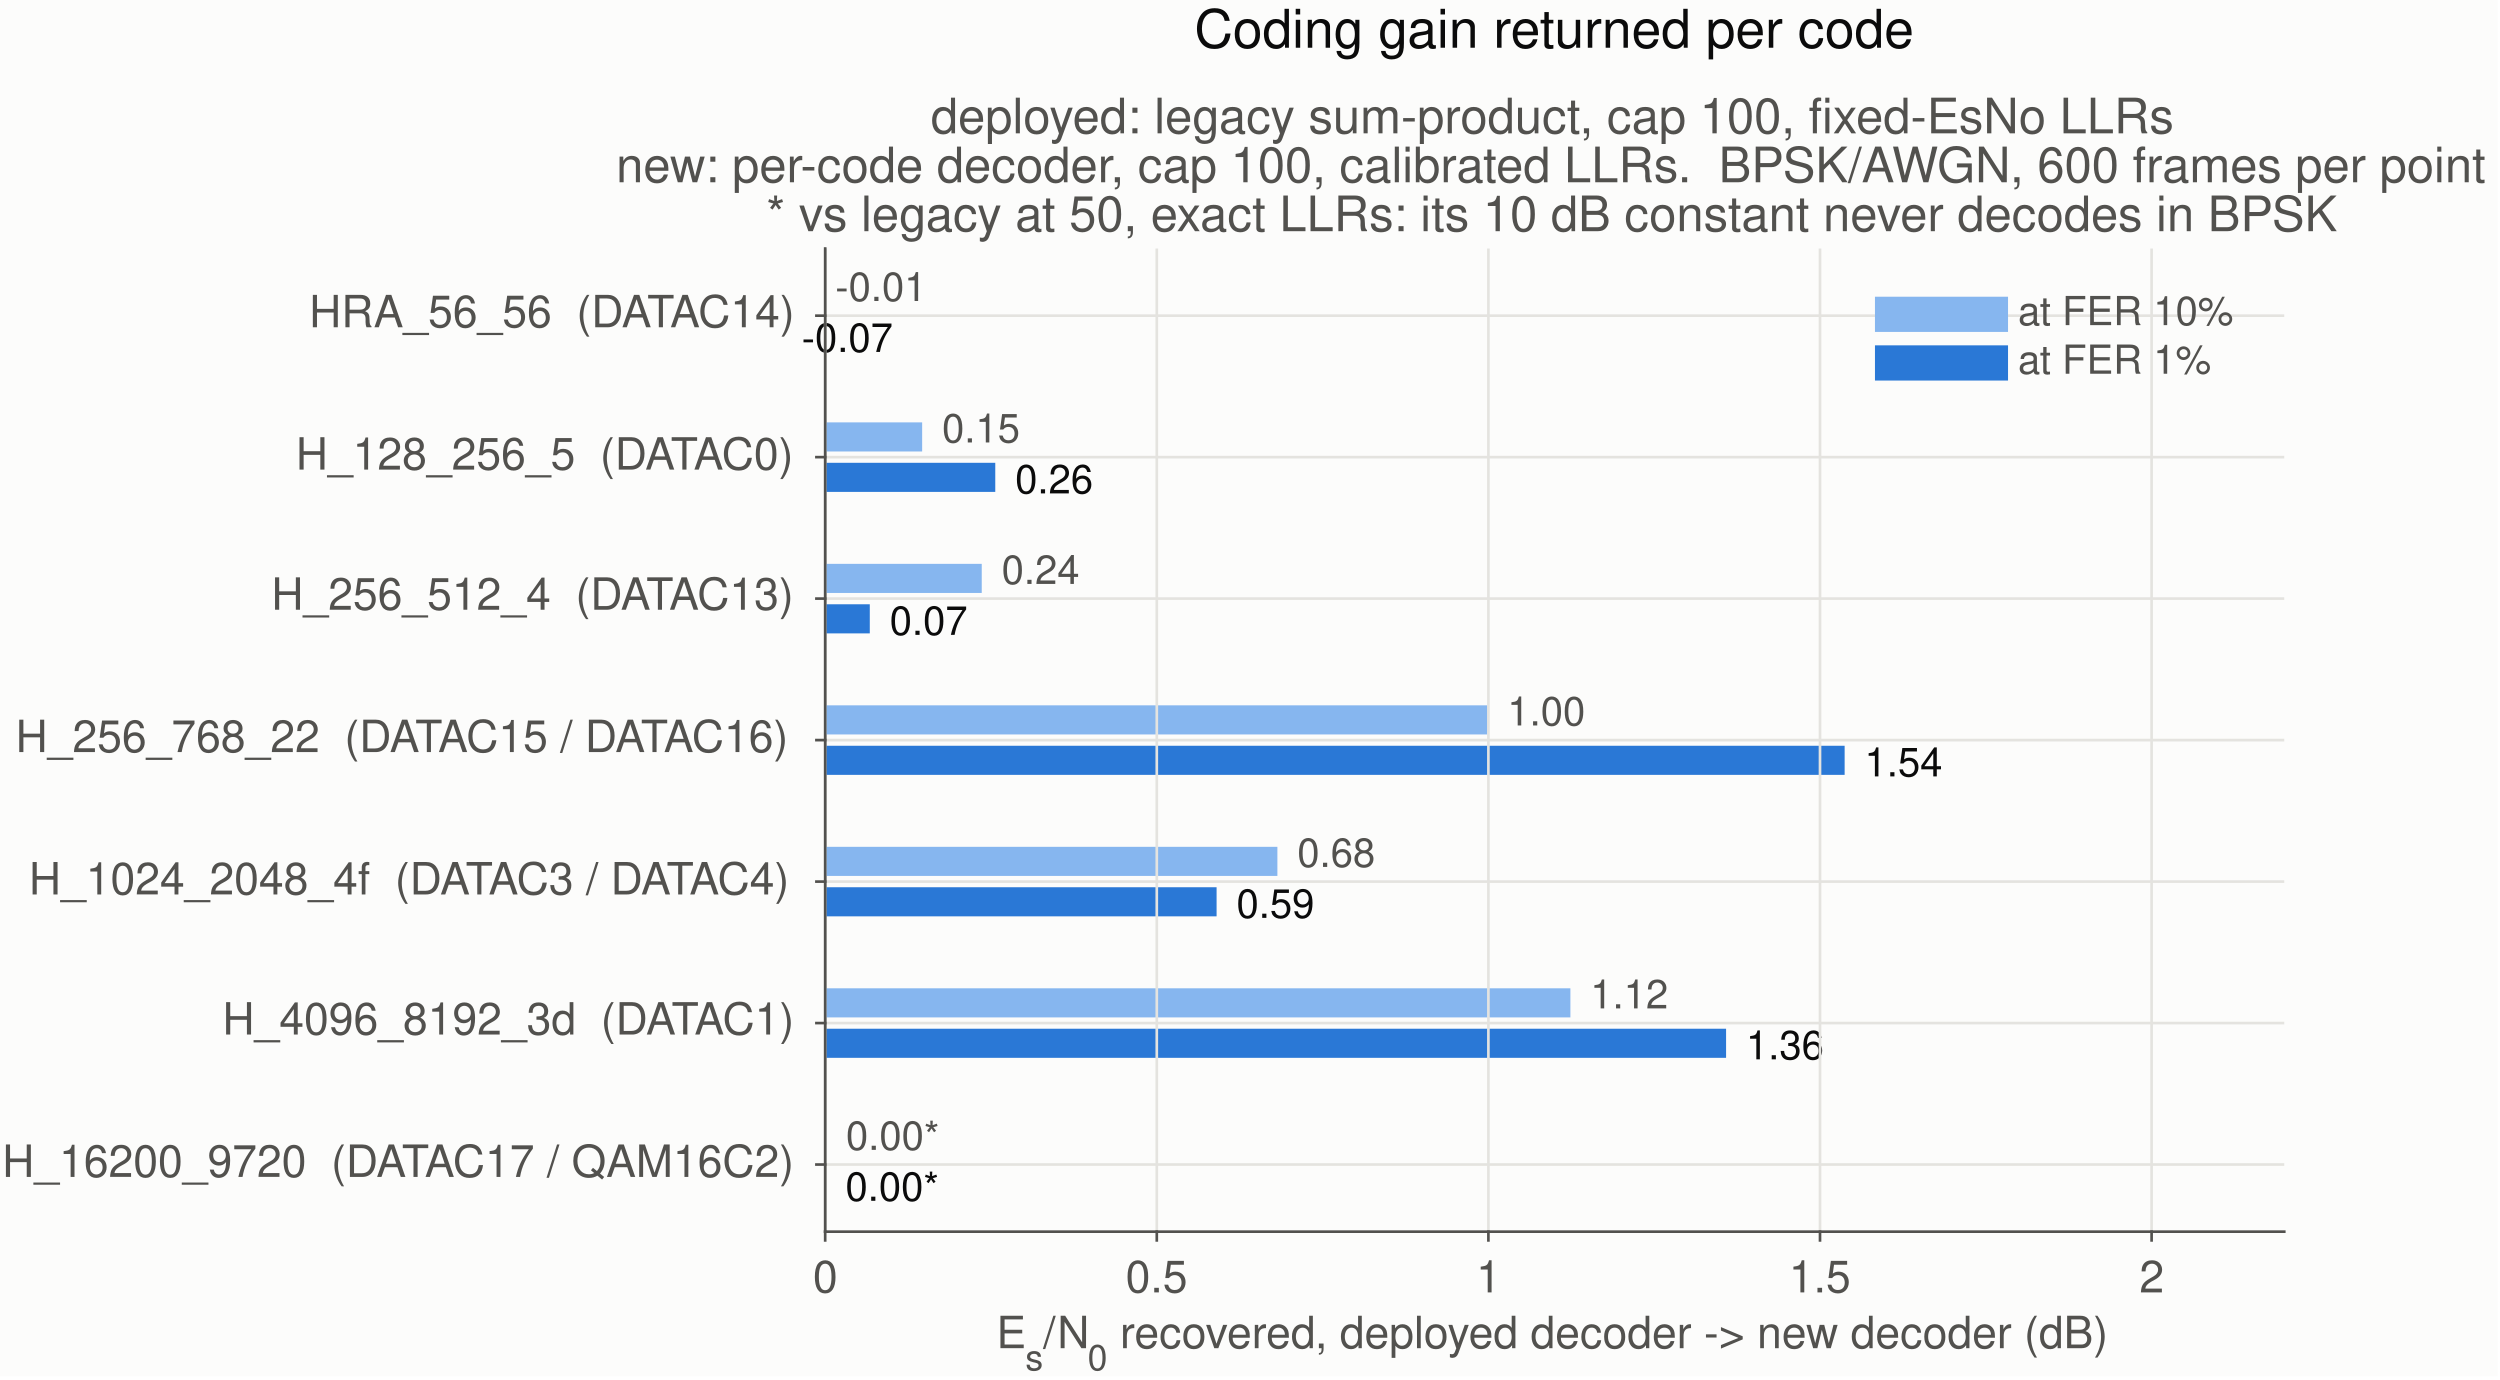
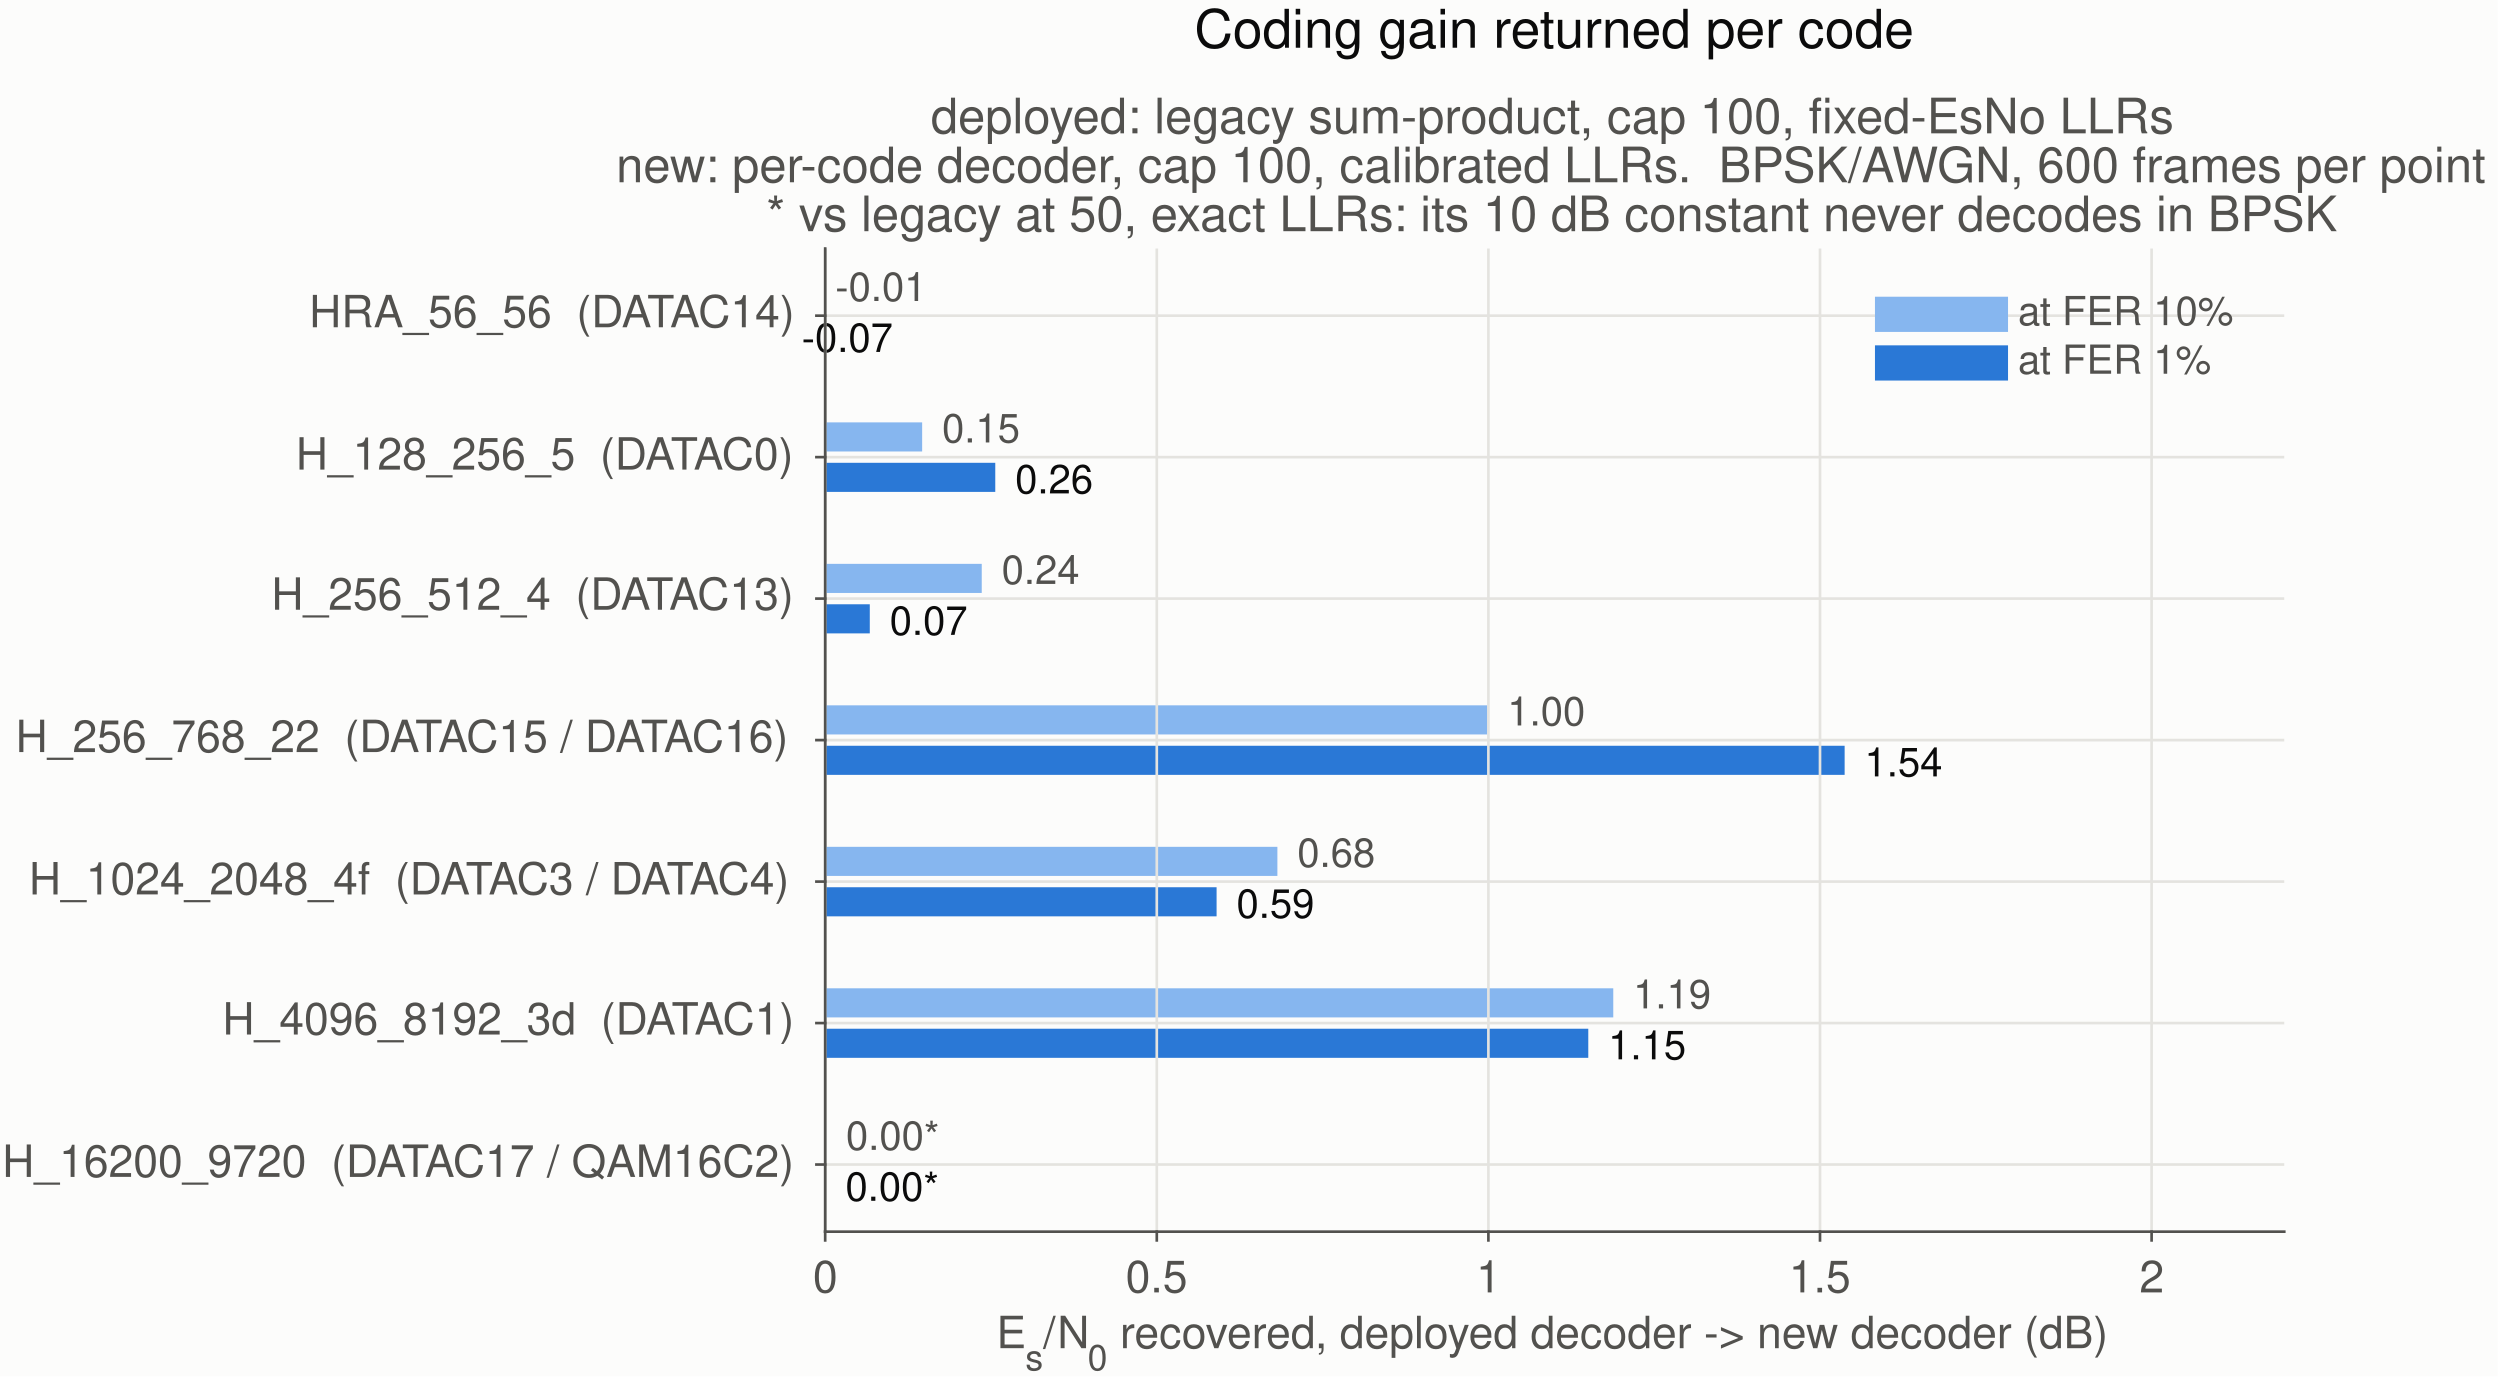
<svg xmlns="http://www.w3.org/2000/svg" width="198.261mm" height="109.361mm" viewBox="0 0 562 310" version="1.1">
  <defs>
</defs>
  <g fill="none" stroke="black" stroke-width="1" fill-rule="evenodd" stroke-linecap="square" stroke-linejoin="bevel">
    <g fill="#fcfcfb" fill-opacity="1" stroke="none" transform="matrix(0.5,0,0,0.5,-2.5,-3.625)" font-family=".AppleSystemUIFont" font-size="13" font-weight="400" font-style="normal">
      <path vector-effect="none" fill-rule="evenodd" d="M4,6 L1128,6 L1128,626 L4,626 L4,6" />
    </g>
    <g fill="#fcfcfb" fill-opacity="1" stroke="none" transform="matrix(5e-05,0,0,5e-05,-2.5,-3.625)" font-family=".AppleSystemUIFont" font-size="13" font-weight="400" font-style="normal">
      <path vector-effect="none" fill-rule="evenodd" d="M1.032e+07,1.19e+06 L3.76e+06,1.19e+06 L3.76e+06,5.61e+06 L1.032e+07,5.61e+06 L1.032e+07,1.19e+06" />
    </g>
    <g fill="#0b0b0b" fill-opacity="1" stroke="#0b0b0b" stroke-opacity="1" stroke-width="1" stroke-linecap="square" stroke-linejoin="bevel" transform="matrix(0.5,0,0,0.5,268.5,10.5)" font-family="Helvetica" font-size="24" font-weight="400" font-style="normal">
      <text fill="#0b0b0b" fill-opacity="1" stroke="none" xml:space="preserve" x="0" y="0.469" font-family="Helvetica" font-size="24" font-weight="400" font-style="normal">Coding gain returned per code</text>
    </g>
    <g fill="#52514e" fill-opacity="1" stroke="#52514e" stroke-opacity="1" stroke-width="1" stroke-linecap="square" stroke-linejoin="bevel" transform="matrix(0.5,0,0,0.5,209.25,30)" font-family="Helvetica" font-size="22" font-weight="400" font-style="normal">
      <text fill="#52514e" fill-opacity="1" stroke="none" xml:space="preserve" x="0" y="-0.062" font-family="Helvetica" font-size="22" font-weight="400" font-style="normal">deployed: legacy sum-product, cap 100, fixed-EsNo LLRs</text>
    </g>
    <g fill="#52514e" fill-opacity="1" stroke="#52514e" stroke-opacity="1" stroke-width="1" stroke-linecap="square" stroke-linejoin="bevel" transform="matrix(0.5,0,0,0.5,138.5,41)" font-family="Helvetica" font-size="22" font-weight="400" font-style="normal">
      <text fill="#52514e" fill-opacity="1" stroke="none" xml:space="preserve" x="0" y="-0.062" font-family="Helvetica" font-size="22" font-weight="400" font-style="normal">new: per-code decoder, cap 100, calibrated LLRs.  BPSK/AWGN, 600 frames per point</text>
    </g>
    <g fill="#52514e" fill-opacity="1" stroke="#52514e" stroke-opacity="1" stroke-width="1" stroke-linecap="square" stroke-linejoin="bevel" transform="matrix(0.5,0,0,0.5,172.25,52)" font-family="Helvetica" font-size="22" font-weight="400" font-style="normal">
      <text fill="#52514e" fill-opacity="1" stroke="none" xml:space="preserve" x="0" y="-0.062" font-family="Helvetica" font-size="22" font-weight="400" font-style="normal">* vs legacy at 50, exact LLRs: its 10 dB constant never decodes in BPSK</text>
    </g>
    <g fill="#52514e" fill-opacity="1" stroke="#52514e" stroke-opacity="1" stroke-width="1" stroke-linecap="butt" stroke-linejoin="round" transform="matrix(0.5,0,0,0.5,-2.5,-3.625)" font-family="Helvetica" font-size="22" font-weight="400" font-style="normal">
      <polyline fill="none" vector-effect="none" points="376,561 376,119 " />
    </g>
    <g fill="#86b6ef" fill-opacity="1" stroke="none" transform="matrix(5e-05,0,0,5e-05,-2.5,-3.625)" font-family="Helvetica" font-size="22" font-weight="400" font-style="normal">
      <path vector-effect="none" fill-rule="evenodd" d="M4.19597e+06,1.9715e+06 L3.76e+06,1.9715e+06 L3.76e+06,2.10235e+06 L4.19597e+06,2.10235e+06 L4.19597e+06,1.9715e+06" />
    </g>
    <g fill="#86b6ef" fill-opacity="1" stroke="none" transform="matrix(5e-05,0,0,5e-05,-2.5,-3.625)" font-family="Helvetica" font-size="22" font-weight="400" font-style="normal">
      <path vector-effect="none" fill-rule="evenodd" d="M4.46389e+06,2.6076e+06 L3.76e+06,2.6076e+06 L3.76e+06,2.73845e+06 L4.46389e+06,2.73845e+06 L4.46389e+06,2.6076e+06" />
    </g>
    <g fill="#86b6ef" fill-opacity="1" stroke="none" transform="matrix(5e-05,0,0,5e-05,-2.5,-3.625)" font-family="Helvetica" font-size="22" font-weight="400" font-style="normal">
      <path vector-effect="none" fill-rule="evenodd" d="M6.73752e+06,3.2437e+06 L3.76e+06,3.2437e+06 L3.76e+06,3.37456e+06 L6.73752e+06,3.37456e+06 L6.73752e+06,3.2437e+06" />
    </g>
    <g fill="#86b6ef" fill-opacity="1" stroke="none" transform="matrix(5e-05,0,0,5e-05,-2.5,-3.625)" font-family="Helvetica" font-size="22" font-weight="400" font-style="normal">
      <path vector-effect="none" fill-rule="evenodd" d="M5.79315e+06,3.8798e+06 L3.76e+06,3.8798e+06 L3.76e+06,4.01066e+06 L5.79315e+06,4.01066e+06 L5.79315e+06,3.8798e+06" />
    </g>
    <g fill="#86b6ef" fill-opacity="1" stroke="none" transform="matrix(5e-05,0,0,5e-05,-2.5,-3.625)" font-family="Helvetica" font-size="22" font-weight="400" font-style="normal">
-       <path vector-effect="none" fill-rule="evenodd" d="M7.1105e+06,4.5159e+06 L3.76e+06,4.5159e+06 L3.76e+06,4.64676e+06 L7.1105e+06,4.64676e+06 L7.1105e+06,4.5159e+06" />
+       <path vector-effect="none" fill-rule="evenodd" d="M7.30327e+06,4.5159e+06 L3.76e+06,4.5159e+06 L3.76e+06,4.64676e+06 L7.30327e+06,4.64676e+06 L7.30327e+06,4.5159e+06" />
    </g>
    <g fill="#86b6ef" fill-opacity="1" stroke="none" transform="matrix(5e-05,0,0,5e-05,-2.5,-3.625)" font-family="Helvetica" font-size="22" font-weight="400" font-style="normal">
      <path vector-effect="none" fill-rule="evenodd" d="M3.76392e+06,5.15201e+06 L3.76e+06,5.15201e+06 L3.76e+06,5.28286e+06 L3.76392e+06,5.28286e+06 L3.76392e+06,5.15201e+06" />
    </g>
    <g fill="#2a78d6" fill-opacity="1" stroke="none" transform="matrix(5e-05,0,0,5e-05,-2.5,-3.625)" font-family="Helvetica" font-size="22" font-weight="400" font-style="normal">
      <path vector-effect="none" fill-rule="evenodd" d="M4.52473e+06,2.15324e+06 L3.76e+06,2.15324e+06 L3.76e+06,2.2841e+06 L4.52473e+06,2.2841e+06 L4.52473e+06,2.15324e+06" />
    </g>
    <g fill="#2a78d6" fill-opacity="1" stroke="none" transform="matrix(5e-05,0,0,5e-05,-2.5,-3.625)" font-family="Helvetica" font-size="22" font-weight="400" font-style="normal">
      <path vector-effect="none" fill-rule="evenodd" d="M3.96056e+06,2.78934e+06 L3.76e+06,2.78934e+06 L3.76e+06,2.9202e+06 L3.96056e+06,2.9202e+06 L3.96056e+06,2.78934e+06" />
    </g>
    <g fill="#2a78d6" fill-opacity="1" stroke="none" transform="matrix(5e-05,0,0,5e-05,-2.5,-3.625)" font-family="Helvetica" font-size="22" font-weight="400" font-style="normal">
      <path vector-effect="none" fill-rule="evenodd" d="M8.34349e+06,3.42544e+06 L3.76e+06,3.42544e+06 L3.76e+06,3.5563e+06 L8.34349e+06,3.5563e+06 L8.34349e+06,3.42544e+06" />
    </g>
    <g fill="#2a78d6" fill-opacity="1" stroke="none" transform="matrix(5e-05,0,0,5e-05,-2.5,-3.625)" font-family="Helvetica" font-size="22" font-weight="400" font-style="normal">
      <path vector-effect="none" fill-rule="evenodd" d="M5.51978e+06,4.06155e+06 L3.76e+06,4.06155e+06 L3.76e+06,4.1924e+06 L5.51978e+06,4.1924e+06 L5.51978e+06,4.06155e+06" />
    </g>
    <g fill="#2a78d6" fill-opacity="1" stroke="none" transform="matrix(5e-05,0,0,5e-05,-2.5,-3.625)" font-family="Helvetica" font-size="22" font-weight="400" font-style="normal">
-       <path vector-effect="none" fill-rule="evenodd" d="M7.81045e+06,4.69765e+06 L3.76e+06,4.69765e+06 L3.76e+06,4.8285e+06 L7.81045e+06,4.8285e+06 L7.81045e+06,4.69765e+06" />
+       <path vector-effect="none" fill-rule="evenodd" d="M7.19093e+06,4.69765e+06 L3.76e+06,4.69765e+06 L3.76e+06,4.8285e+06 L7.19093e+06,4.8285e+06 L7.19093e+06,4.69765e+06" />
    </g>
    <g fill="#2a78d6" fill-opacity="1" stroke="none" transform="matrix(5e-05,0,0,5e-05,-2.5,-3.625)" font-family="Helvetica" font-size="22" font-weight="400" font-style="normal">
      <path vector-effect="none" fill-rule="evenodd" d="M3.76172e+06,5.33375e+06 L3.76e+06,5.33375e+06 L3.76e+06,5.46461e+06 L3.76172e+06,5.46461e+06 L3.76172e+06,5.33375e+06" />
    </g>
    <g fill="#52514e" fill-opacity="1" stroke="#52514e" stroke-opacity="1" stroke-width="1" stroke-linecap="square" stroke-linejoin="bevel" transform="matrix(0.5,0,0,0.5,187.762,67.7348)" font-family="Helvetica" font-size="18" font-weight="400" font-style="normal">
      <text fill="#52514e" fill-opacity="1" stroke="none" xml:space="preserve" x="0" y="-0.141" font-family="Helvetica" font-size="18" font-weight="400" font-style="normal">-0.01</text>
    </g>
    <g fill="#0b0b0b" fill-opacity="1" stroke="#0b0b0b" stroke-opacity="1" stroke-width="1" stroke-linecap="square" stroke-linejoin="bevel" transform="matrix(0.5,0,0,0.5,180.213,79.1846)" font-family="Helvetica" font-size="18" font-weight="400" font-style="normal">
      <text fill="#0b0b0b" fill-opacity="1" stroke="none" xml:space="preserve" x="0" y="-0.141" font-family="Helvetica" font-size="18" font-weight="400" font-style="normal">-0.07</text>
    </g>
    <g fill="#52514e" fill-opacity="1" stroke="#52514e" stroke-opacity="1" stroke-width="1" stroke-linecap="square" stroke-linejoin="bevel" transform="matrix(0.5,0,0,0.5,211.771,99.5399)" font-family="Helvetica" font-size="18" font-weight="400" font-style="normal">
      <text fill="#52514e" fill-opacity="1" stroke="none" xml:space="preserve" x="0" y="-0.141" font-family="Helvetica" font-size="18" font-weight="400" font-style="normal">0.15</text>
    </g>
    <g fill="#0b0b0b" fill-opacity="1" stroke="#0b0b0b" stroke-opacity="1" stroke-width="1" stroke-linecap="square" stroke-linejoin="bevel" transform="matrix(0.5,0,0,0.5,228.209,110.99)" font-family="Helvetica" font-size="18" font-weight="400" font-style="normal">
      <text fill="#0b0b0b" fill-opacity="1" stroke="none" xml:space="preserve" x="0" y="-0.141" font-family="Helvetica" font-size="18" font-weight="400" font-style="normal">0.26</text>
    </g>
    <g fill="#52514e" fill-opacity="1" stroke="#52514e" stroke-opacity="1" stroke-width="1" stroke-linecap="square" stroke-linejoin="bevel" transform="matrix(0.5,0,0,0.5,225.167,131.345)" font-family="Helvetica" font-size="18" font-weight="400" font-style="normal">
      <text fill="#52514e" fill-opacity="1" stroke="none" xml:space="preserve" x="0" y="-0.141" font-family="Helvetica" font-size="18" font-weight="400" font-style="normal">0.24</text>
    </g>
    <g fill="#0b0b0b" fill-opacity="1" stroke="#0b0b0b" stroke-opacity="1" stroke-width="1" stroke-linecap="square" stroke-linejoin="bevel" transform="matrix(0.5,0,0,0.5,200.001,142.795)" font-family="Helvetica" font-size="18" font-weight="400" font-style="normal">
      <text fill="#0b0b0b" fill-opacity="1" stroke="none" xml:space="preserve" x="0" y="-0.141" font-family="Helvetica" font-size="18" font-weight="400" font-style="normal">0.07</text>
    </g>
    <g fill="#52514e" fill-opacity="1" stroke="#52514e" stroke-opacity="1" stroke-width="1" stroke-linecap="square" stroke-linejoin="bevel" transform="matrix(0.5,0,0,0.5,338.849,163.15)" font-family="Helvetica" font-size="18" font-weight="400" font-style="normal">
      <text fill="#52514e" fill-opacity="1" stroke="none" xml:space="preserve" x="0" y="-0.141" font-family="Helvetica" font-size="18" font-weight="400" font-style="normal">1.00</text>
    </g>
    <g fill="#0b0b0b" fill-opacity="1" stroke="#0b0b0b" stroke-opacity="1" stroke-width="1" stroke-linecap="square" stroke-linejoin="bevel" transform="matrix(0.5,0,0,0.5,419.147,174.6)" font-family="Helvetica" font-size="18" font-weight="400" font-style="normal">
      <text fill="#0b0b0b" fill-opacity="1" stroke="none" xml:space="preserve" x="0" y="-0.141" font-family="Helvetica" font-size="18" font-weight="400" font-style="normal">1.54</text>
    </g>
    <g fill="#52514e" fill-opacity="1" stroke="#52514e" stroke-opacity="1" stroke-width="1" stroke-linecap="square" stroke-linejoin="bevel" transform="matrix(0.5,0,0,0.5,291.63,194.955)" font-family="Helvetica" font-size="18" font-weight="400" font-style="normal">
      <text fill="#52514e" fill-opacity="1" stroke="none" xml:space="preserve" x="0" y="-0.141" font-family="Helvetica" font-size="18" font-weight="400" font-style="normal">0.68</text>
    </g>
    <g fill="#0b0b0b" fill-opacity="1" stroke="#0b0b0b" stroke-opacity="1" stroke-width="1" stroke-linecap="square" stroke-linejoin="bevel" transform="matrix(0.5,0,0,0.5,277.962,206.405)" font-family="Helvetica" font-size="18" font-weight="400" font-style="normal">
      <text fill="#0b0b0b" fill-opacity="1" stroke="none" xml:space="preserve" x="0" y="-0.141" font-family="Helvetica" font-size="18" font-weight="400" font-style="normal">0.59</text>
    </g>
-     <g fill="#52514e" fill-opacity="1" stroke="#52514e" stroke-opacity="1" stroke-width="1" stroke-linecap="square" stroke-linejoin="bevel" transform="matrix(0.5,0,0,0.5,357.498,226.76)" font-family="Helvetica" font-size="18" font-weight="400" font-style="normal">
-       <text fill="#52514e" fill-opacity="1" stroke="none" xml:space="preserve" x="0" y="-0.141" font-family="Helvetica" font-size="18" font-weight="400" font-style="normal">1.12</text>
-     </g>
-     <g fill="#0b0b0b" fill-opacity="1" stroke="#0b0b0b" stroke-opacity="1" stroke-width="1" stroke-linecap="square" stroke-linejoin="bevel" transform="matrix(0.5,0,0,0.5,392.495,238.21)" font-family="Helvetica" font-size="18" font-weight="400" font-style="normal">
-       <text fill="#0b0b0b" fill-opacity="1" stroke="none" xml:space="preserve" x="0" y="-0.141" font-family="Helvetica" font-size="18" font-weight="400" font-style="normal">1.36</text>
+     <g fill="#52514e" fill-opacity="1" stroke="#52514e" stroke-opacity="1" stroke-width="1" stroke-linecap="square" stroke-linejoin="bevel" transform="matrix(0.5,0,0,0.5,367.136,226.76)" font-family="Helvetica" font-size="18" font-weight="400" font-style="normal">
+       <text fill="#52514e" fill-opacity="1" stroke="none" xml:space="preserve" x="0" y="-0.141" font-family="Helvetica" font-size="18" font-weight="400" font-style="normal">1.19</text>
+     </g>
+     <g fill="#0b0b0b" fill-opacity="1" stroke="#0b0b0b" stroke-opacity="1" stroke-width="1" stroke-linecap="square" stroke-linejoin="bevel" transform="matrix(0.5,0,0,0.5,361.519,238.21)" font-family="Helvetica" font-size="18" font-weight="400" font-style="normal">
+       <text fill="#0b0b0b" fill-opacity="1" stroke="none" xml:space="preserve" x="0" y="-0.141" font-family="Helvetica" font-size="18" font-weight="400" font-style="normal">1.15</text>
    </g>
    <g fill="#52514e" fill-opacity="1" stroke="#52514e" stroke-opacity="1" stroke-width="1" stroke-linecap="square" stroke-linejoin="bevel" transform="matrix(0.5,0,0,0.5,190.169,258.565)" font-family="Helvetica" font-size="18" font-weight="400" font-style="normal">
      <text fill="#52514e" fill-opacity="1" stroke="none" xml:space="preserve" x="0" y="-0.141" font-family="Helvetica" font-size="18" font-weight="400" font-style="normal">0.00*</text>
    </g>
    <g fill="#0b0b0b" fill-opacity="1" stroke="#0b0b0b" stroke-opacity="1" stroke-width="1" stroke-linecap="square" stroke-linejoin="bevel" transform="matrix(0.5,0,0,0.5,190.059,270.015)" font-family="Helvetica" font-size="18" font-weight="400" font-style="normal">
      <text fill="#0b0b0b" fill-opacity="1" stroke="none" xml:space="preserve" x="0" y="-0.141" font-family="Helvetica" font-size="18" font-weight="400" font-style="normal">0.00*</text>
    </g>
    <g fill="#e4e3df" fill-opacity="1" stroke="#e4e3df" stroke-opacity="1" stroke-width="1.2" stroke-linecap="butt" stroke-linejoin="round" transform="matrix(0.5,0,0,0.5,-2.5,-3.625)" font-family="Helvetica" font-size="18" font-weight="400" font-style="normal">
      <polyline fill="none" vector-effect="none" points="376,561 376,119 " />
      <polyline fill="none" vector-effect="none" points="525.091,561 525.091,119 " />
      <polyline fill="none" vector-effect="none" points="674.182,561 674.182,119 " />
      <polyline fill="none" vector-effect="none" points="823.273,561 823.273,119 " />
      <polyline fill="none" vector-effect="none" points="972.364,561 972.364,119 " />
      <polyline fill="none" vector-effect="none" points="376,149.169 1032,149.169 " />
      <polyline fill="none" vector-effect="none" points="376,212.78 1032,212.78 " />
      <polyline fill="none" vector-effect="none" points="376,276.39 1032,276.39 " />
      <polyline fill="none" vector-effect="none" points="376,340 1032,340 " />
      <polyline fill="none" vector-effect="none" points="376,403.61 1032,403.61 " />
      <polyline fill="none" vector-effect="none" points="376,467.22 1032,467.22 " />
      <polyline fill="none" vector-effect="none" points="376,530.831 1032,530.831 " />
    </g>
    <g fill="#52514e" fill-opacity="1" stroke="#52514e" stroke-opacity="1" stroke-width="1" stroke-linecap="square" stroke-linejoin="bevel" transform="matrix(0.5,0,0,0.5,224,302.875)" font-family="Helvetica" font-size="20" font-weight="400" font-style="normal">
      <text fill="#52514e" fill-opacity="1" stroke="none" xml:space="preserve" x="0" y="0.391" font-family="Helvetica" font-size="20" font-weight="400" font-style="normal">E</text>
    </g>
    <g fill="#52514e" fill-opacity="1" stroke="#52514e" stroke-opacity="1" stroke-width="1" stroke-linecap="square" stroke-linejoin="bevel" transform="matrix(0.5,0,0,0.5,230.5,307.875)" font-family="Helvetica" font-size="16" font-weight="400" font-style="normal">
      <text fill="#52514e" fill-opacity="1" stroke="none" xml:space="preserve" x="0" y="0.312" font-family="Helvetica" font-size="16" font-weight="400" font-style="normal">s</text>
    </g>
    <g fill="#52514e" fill-opacity="1" stroke="#52514e" stroke-opacity="1" stroke-width="1" stroke-linecap="square" stroke-linejoin="bevel" transform="matrix(0.5,0,0,0.5,234.5,302.875)" font-family="Helvetica" font-size="20" font-weight="400" font-style="normal">
      <text fill="#52514e" fill-opacity="1" stroke="none" xml:space="preserve" x="0" y="0.391" font-family="Helvetica" font-size="20" font-weight="400" font-style="normal">/N</text>
    </g>
    <g fill="#52514e" fill-opacity="1" stroke="#52514e" stroke-opacity="1" stroke-width="1" stroke-linecap="square" stroke-linejoin="bevel" transform="matrix(0.5,0,0,0.5,244.5,307.875)" font-family="Helvetica" font-size="16" font-weight="400" font-style="normal">
      <text fill="#52514e" fill-opacity="1" stroke="none" xml:space="preserve" x="0" y="0.312" font-family="Helvetica" font-size="16" font-weight="400" font-style="normal">0</text>
    </g>
    <g fill="#52514e" fill-opacity="1" stroke="#52514e" stroke-opacity="1" stroke-width="1" stroke-linecap="square" stroke-linejoin="bevel" transform="matrix(0.5,0,0,0.5,249,302.875)" font-family="Helvetica" font-size="20" font-weight="400" font-style="normal">
      <text fill="#52514e" fill-opacity="1" stroke="none" xml:space="preserve" x="0" y="0.391" font-family="Helvetica" font-size="20" font-weight="400" font-style="normal"> recovered, deployed decoder -&gt; new decoder (dB)</text>
    </g>
    <g fill="#52514e" fill-opacity="1" stroke="#52514e" stroke-opacity="1" stroke-width="1.2" stroke-linecap="square" stroke-linejoin="round" transform="matrix(0.5,0,0,0.5,-2.5,-3.625)" font-family="Helvetica" font-size="20" font-weight="400" font-style="normal">
      <polyline fill="none" vector-effect="none" points="376,561 1032,561 " />
      <polyline fill="none" vector-effect="none" points="376,564.936 376,561 " />
      <polyline fill="none" vector-effect="none" points="525.091,564.936 525.091,561 " />
      <polyline fill="none" vector-effect="none" points="674.182,564.936 674.182,561 " />
      <polyline fill="none" vector-effect="none" points="823.273,564.936 823.273,561 " />
      <polyline fill="none" vector-effect="none" points="972.364,564.936 972.364,561 " />
    </g>
    <g fill="#52514e" fill-opacity="1" stroke="#52514e" stroke-opacity="1" stroke-width="1" stroke-linecap="square" stroke-linejoin="bevel" transform="matrix(0.5,0,0,0.5,182.75,290.343)" font-family="Helvetica" font-size="20" font-weight="400" font-style="normal">
      <text fill="#52514e" fill-opacity="1" stroke="none" xml:space="preserve" x="0" y="0.391" font-family="Helvetica" font-size="20" font-weight="400" font-style="normal">0</text>
    </g>
    <g fill="#52514e" fill-opacity="1" stroke="#52514e" stroke-opacity="1" stroke-width="1" stroke-linecap="square" stroke-linejoin="bevel" transform="matrix(0.5,0,0,0.5,253.045,290.343)" font-family="Helvetica" font-size="20" font-weight="400" font-style="normal">
      <text fill="#52514e" fill-opacity="1" stroke="none" xml:space="preserve" x="0" y="0.391" font-family="Helvetica" font-size="20" font-weight="400" font-style="normal">0.5</text>
    </g>
    <g fill="#52514e" fill-opacity="1" stroke="#52514e" stroke-opacity="1" stroke-width="1" stroke-linecap="square" stroke-linejoin="bevel" transform="matrix(0.5,0,0,0.5,331.841,290.343)" font-family="Helvetica" font-size="20" font-weight="400" font-style="normal">
      <text fill="#52514e" fill-opacity="1" stroke="none" xml:space="preserve" x="0" y="0.391" font-family="Helvetica" font-size="20" font-weight="400" font-style="normal">1</text>
    </g>
    <g fill="#52514e" fill-opacity="1" stroke="#52514e" stroke-opacity="1" stroke-width="1" stroke-linecap="square" stroke-linejoin="bevel" transform="matrix(0.5,0,0,0.5,402.136,290.343)" font-family="Helvetica" font-size="20" font-weight="400" font-style="normal">
      <text fill="#52514e" fill-opacity="1" stroke="none" xml:space="preserve" x="0" y="0.391" font-family="Helvetica" font-size="20" font-weight="400" font-style="normal">1.5</text>
    </g>
    <g fill="#52514e" fill-opacity="1" stroke="#52514e" stroke-opacity="1" stroke-width="1" stroke-linecap="square" stroke-linejoin="bevel" transform="matrix(0.5,0,0,0.5,480.932,290.343)" font-family="Helvetica" font-size="20" font-weight="400" font-style="normal">
      <text fill="#52514e" fill-opacity="1" stroke="none" xml:space="preserve" x="0" y="0.391" font-family="Helvetica" font-size="20" font-weight="400" font-style="normal">2</text>
    </g>
    <g fill="#52514e" fill-opacity="1" stroke="#52514e" stroke-opacity="1" stroke-width="1.2" stroke-linecap="square" stroke-linejoin="round" transform="matrix(0.5,0,0,0.5,-2.5,-3.625)" font-family="Helvetica" font-size="20" font-weight="400" font-style="normal">
      <polyline fill="none" vector-effect="none" points="376,119 376,561 " />
      <polyline fill="none" vector-effect="none" points="372.064,149.169 376,149.169 " />
      <polyline fill="none" vector-effect="none" points="372.064,212.78 376,212.78 " />
      <polyline fill="none" vector-effect="none" points="372.064,276.39 376,276.39 " />
      <polyline fill="none" vector-effect="none" points="372.064,340 376,340 " />
      <polyline fill="none" vector-effect="none" points="372.064,403.61 376,403.61 " />
      <polyline fill="none" vector-effect="none" points="372.064,467.22 376,467.22 " />
      <polyline fill="none" vector-effect="none" points="372.064,530.831 376,530.831 " />
    </g>
    <g fill="#52514e" fill-opacity="1" stroke="#52514e" stroke-opacity="1" stroke-width="1" stroke-linecap="square" stroke-linejoin="bevel" transform="matrix(0.5,0,0,0.5,69.5,73.375)" font-family="Helvetica" font-size="20" font-weight="400" font-style="normal">
      <text fill="#52514e" fill-opacity="1" stroke="none" xml:space="preserve" x="0" y="0.391" font-family="Helvetica" font-size="20" font-weight="400" font-style="normal">HRA_56_56  (DATAC14)</text>
    </g>
    <g fill="#52514e" fill-opacity="1" stroke="#52514e" stroke-opacity="1" stroke-width="1" stroke-linecap="square" stroke-linejoin="bevel" transform="matrix(0.5,0,0,0.5,66.5,105.375)" font-family="Helvetica" font-size="20" font-weight="400" font-style="normal">
      <text fill="#52514e" fill-opacity="1" stroke="none" xml:space="preserve" x="0" y="0.391" font-family="Helvetica" font-size="20" font-weight="400" font-style="normal">H_128_256_5  (DATAC0)</text>
    </g>
    <g fill="#52514e" fill-opacity="1" stroke="#52514e" stroke-opacity="1" stroke-width="1" stroke-linecap="square" stroke-linejoin="bevel" transform="matrix(0.5,0,0,0.5,61,136.875)" font-family="Helvetica" font-size="20" font-weight="400" font-style="normal">
      <text fill="#52514e" fill-opacity="1" stroke="none" xml:space="preserve" x="0" y="0.391" font-family="Helvetica" font-size="20" font-weight="400" font-style="normal">H_256_512_4  (DATAC13)</text>
    </g>
    <g fill="#52514e" fill-opacity="1" stroke="#52514e" stroke-opacity="1" stroke-width="1" stroke-linecap="square" stroke-linejoin="bevel" transform="matrix(0.5,0,0,0.5,3.5,168.875)" font-family="Helvetica" font-size="20" font-weight="400" font-style="normal">
      <text fill="#52514e" fill-opacity="1" stroke="none" xml:space="preserve" x="0" y="0.391" font-family="Helvetica" font-size="20" font-weight="400" font-style="normal">H_256_768_22  (DATAC15 / DATAC16)</text>
    </g>
    <g fill="#52514e" fill-opacity="1" stroke="#52514e" stroke-opacity="1" stroke-width="1" stroke-linecap="square" stroke-linejoin="bevel" transform="matrix(0.5,0,0,0.5,6.5,200.875)" font-family="Helvetica" font-size="20" font-weight="400" font-style="normal">
      <text fill="#52514e" fill-opacity="1" stroke="none" xml:space="preserve" x="0" y="0.391" font-family="Helvetica" font-size="20" font-weight="400" font-style="normal">H_1024_2048_4f  (DATAC3 / DATAC4)</text>
    </g>
    <g fill="#52514e" fill-opacity="1" stroke="#52514e" stroke-opacity="1" stroke-width="1" stroke-linecap="square" stroke-linejoin="bevel" transform="matrix(0.5,0,0,0.5,50,232.375)" font-family="Helvetica" font-size="20" font-weight="400" font-style="normal">
      <text fill="#52514e" fill-opacity="1" stroke="none" xml:space="preserve" x="0" y="0.391" font-family="Helvetica" font-size="20" font-weight="400" font-style="normal">H_4096_8192_3d  (DATAC1)</text>
    </g>
    <g fill="#52514e" fill-opacity="1" stroke="#52514e" stroke-opacity="1" stroke-width="1" stroke-linecap="square" stroke-linejoin="bevel" transform="matrix(0.5,0,0,0.5,0.5,264.375)" font-family="Helvetica" font-size="20" font-weight="400" font-style="normal">
      <text fill="#52514e" fill-opacity="1" stroke="none" xml:space="preserve" x="0" y="0.391" font-family="Helvetica" font-size="20" font-weight="400" font-style="normal">H_16200_9720  (DATAC17 / QAM16C2)</text>
    </g>
    <g fill="#86b6ef" fill-opacity="1" stroke="none" transform="matrix(5e-05,0,0,5e-05,-2.5,-3.625)" font-family="Helvetica" font-size="20" font-weight="400" font-style="normal">
      <path vector-effect="none" fill-rule="evenodd" d="M8.47983e+06,1.40654e+06 L8.47983e+06,1.56485e+06 L9.07811e+06,1.56485e+06 L9.07811e+06,1.40654e+06 L8.47983e+06,1.40654e+06" />
    </g>
    <g fill="#2a78d6" fill-opacity="1" stroke="none" transform="matrix(5e-05,0,0,5e-05,-2.5,-3.625)" font-family="Helvetica" font-size="20" font-weight="400" font-style="normal">
      <path vector-effect="none" fill-rule="evenodd" d="M8.47983e+06,1.62515e+06 L8.47983e+06,1.78346e+06 L9.07811e+06,1.78346e+06 L9.07811e+06,1.62515e+06 L8.47983e+06,1.62515e+06" />
    </g>
    <g fill="#52514e" fill-opacity="1" stroke="#52514e" stroke-opacity="1" stroke-width="1" stroke-linecap="square" stroke-linejoin="bevel" transform="matrix(0.5,0,0,0.5,453.649,73.1596)" font-family="Helvetica" font-size="18" font-weight="400" font-style="normal">
      <text fill="#52514e" fill-opacity="1" stroke="none" xml:space="preserve" x="0" y="-0.141" font-family="Helvetica" font-size="18" font-weight="400" font-style="normal">at FER 10%</text>
    </g>
    <g fill="#52514e" fill-opacity="1" stroke="#52514e" stroke-opacity="1" stroke-width="1" stroke-linecap="square" stroke-linejoin="bevel" transform="matrix(0.5,0,0,0.5,453.649,84.0904)" font-family="Helvetica" font-size="18" font-weight="400" font-style="normal">
      <text fill="#52514e" fill-opacity="1" stroke="none" xml:space="preserve" x="0" y="-0.141" font-family="Helvetica" font-size="18" font-weight="400" font-style="normal">at FER 1%</text>
    </g>
  </g>
</svg>
